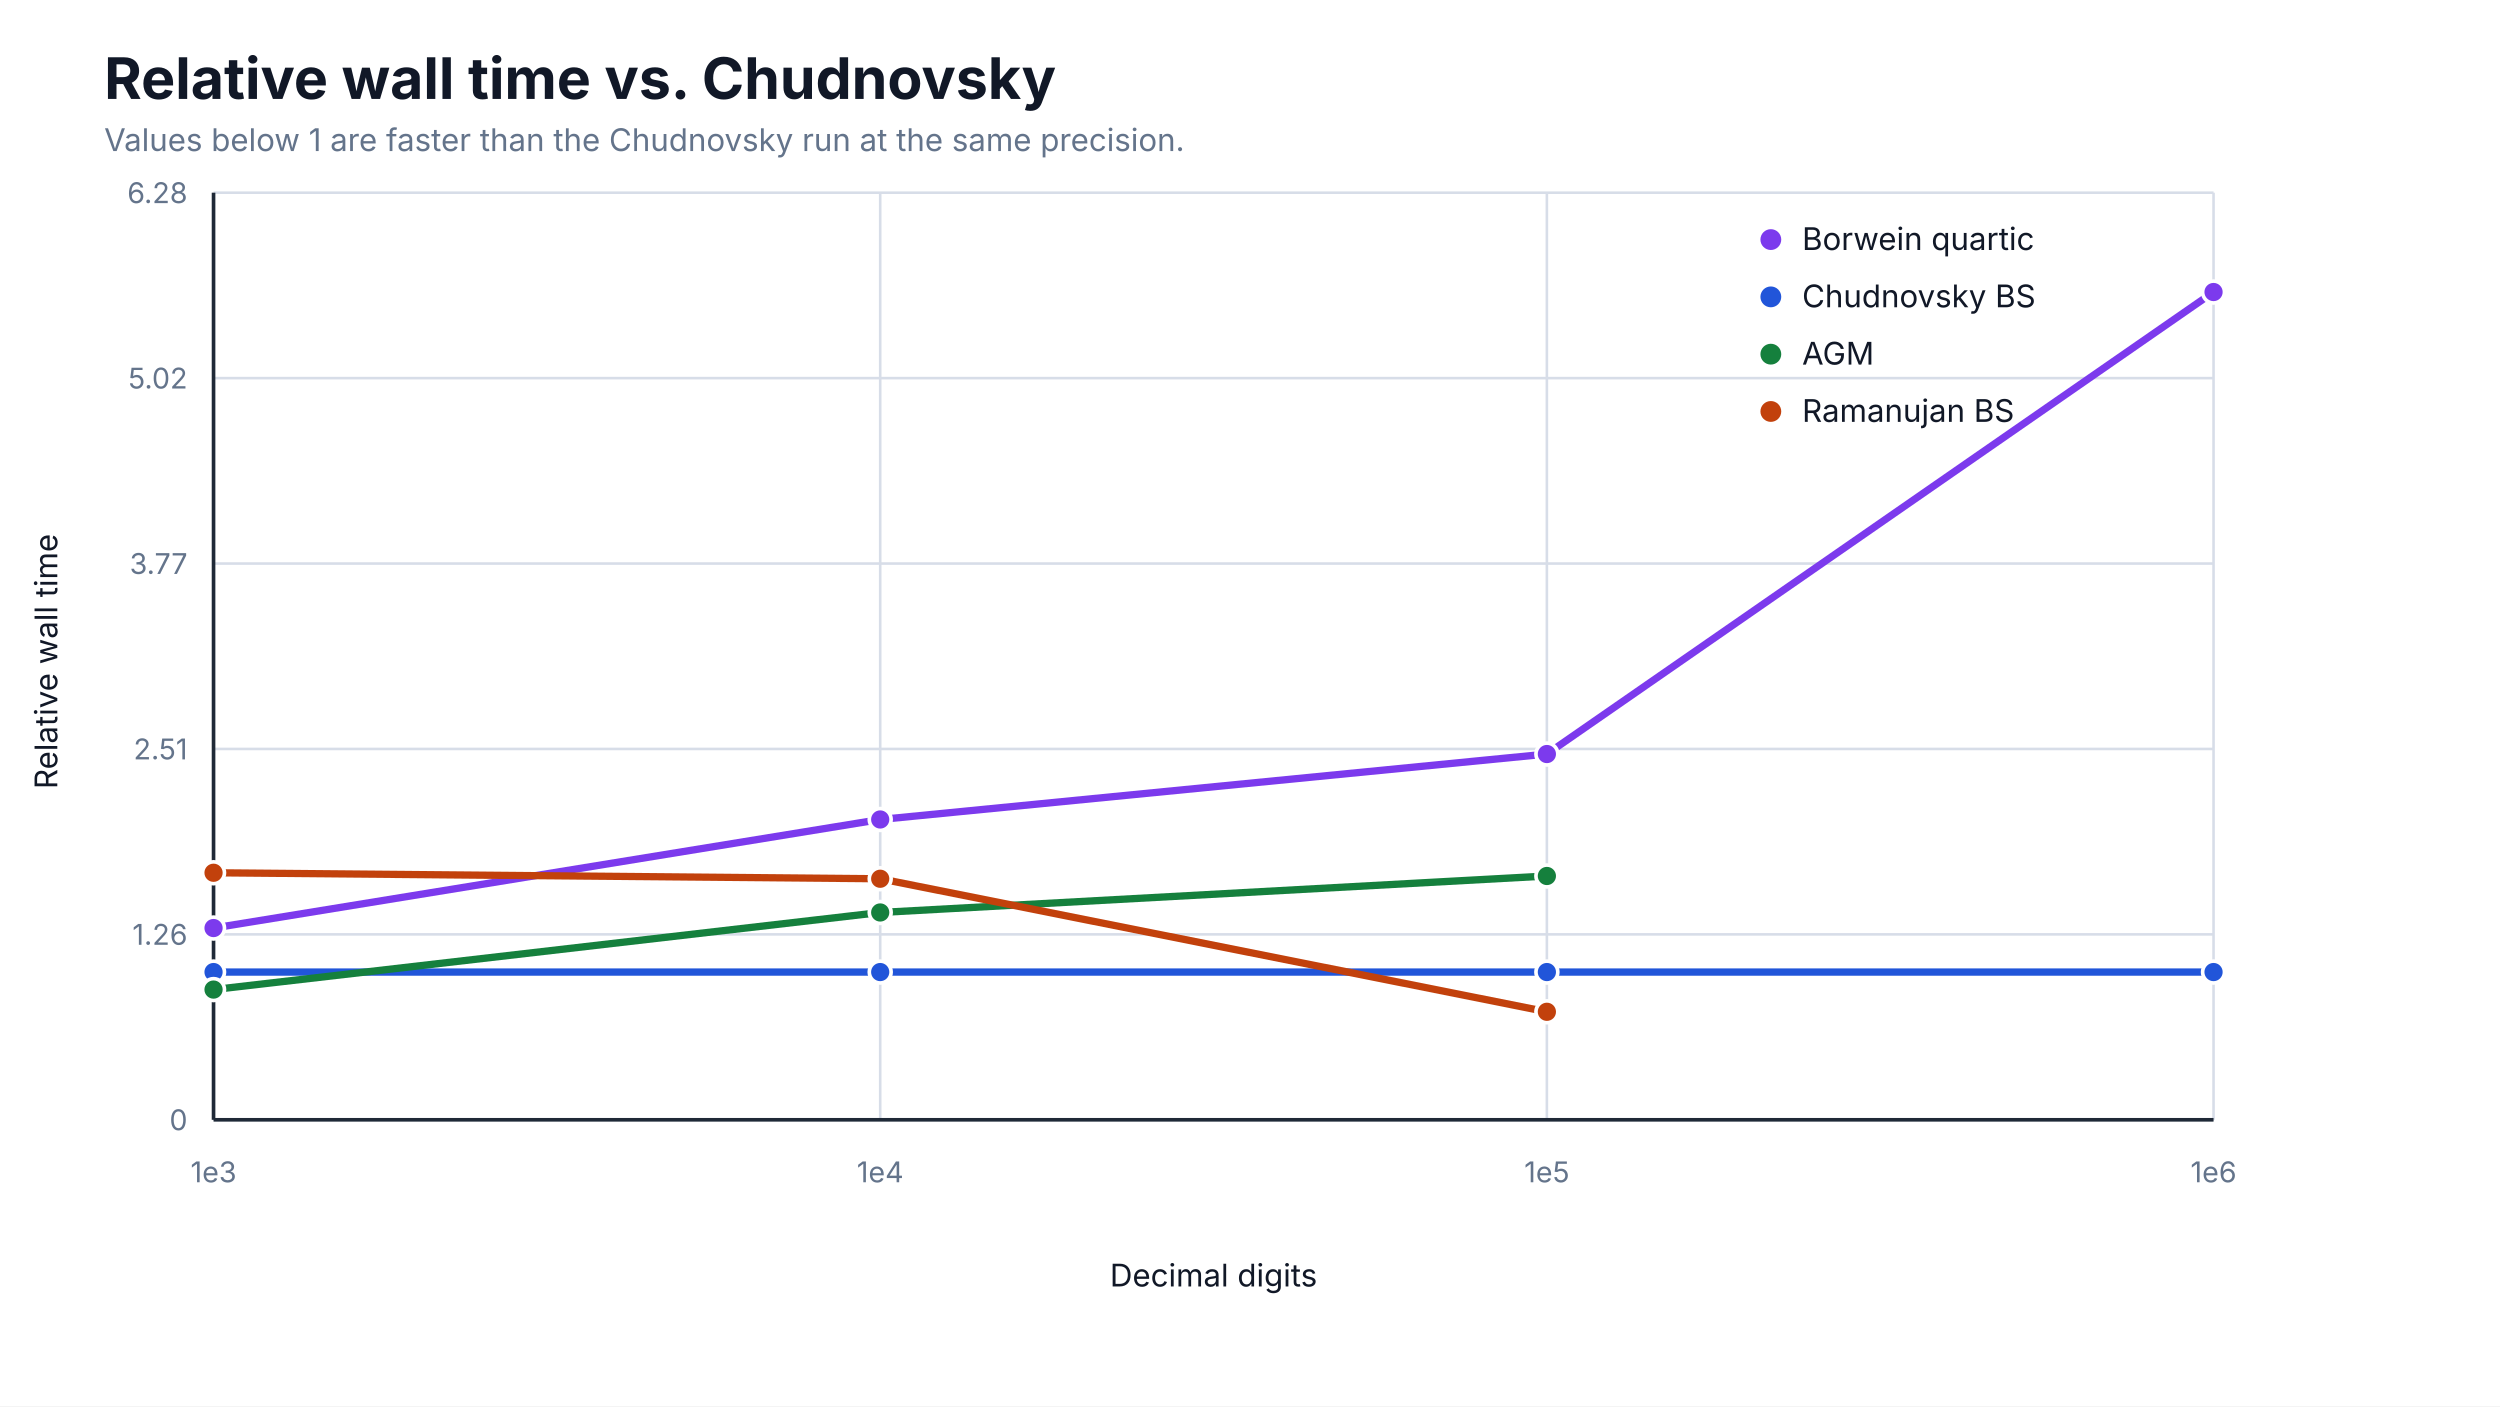
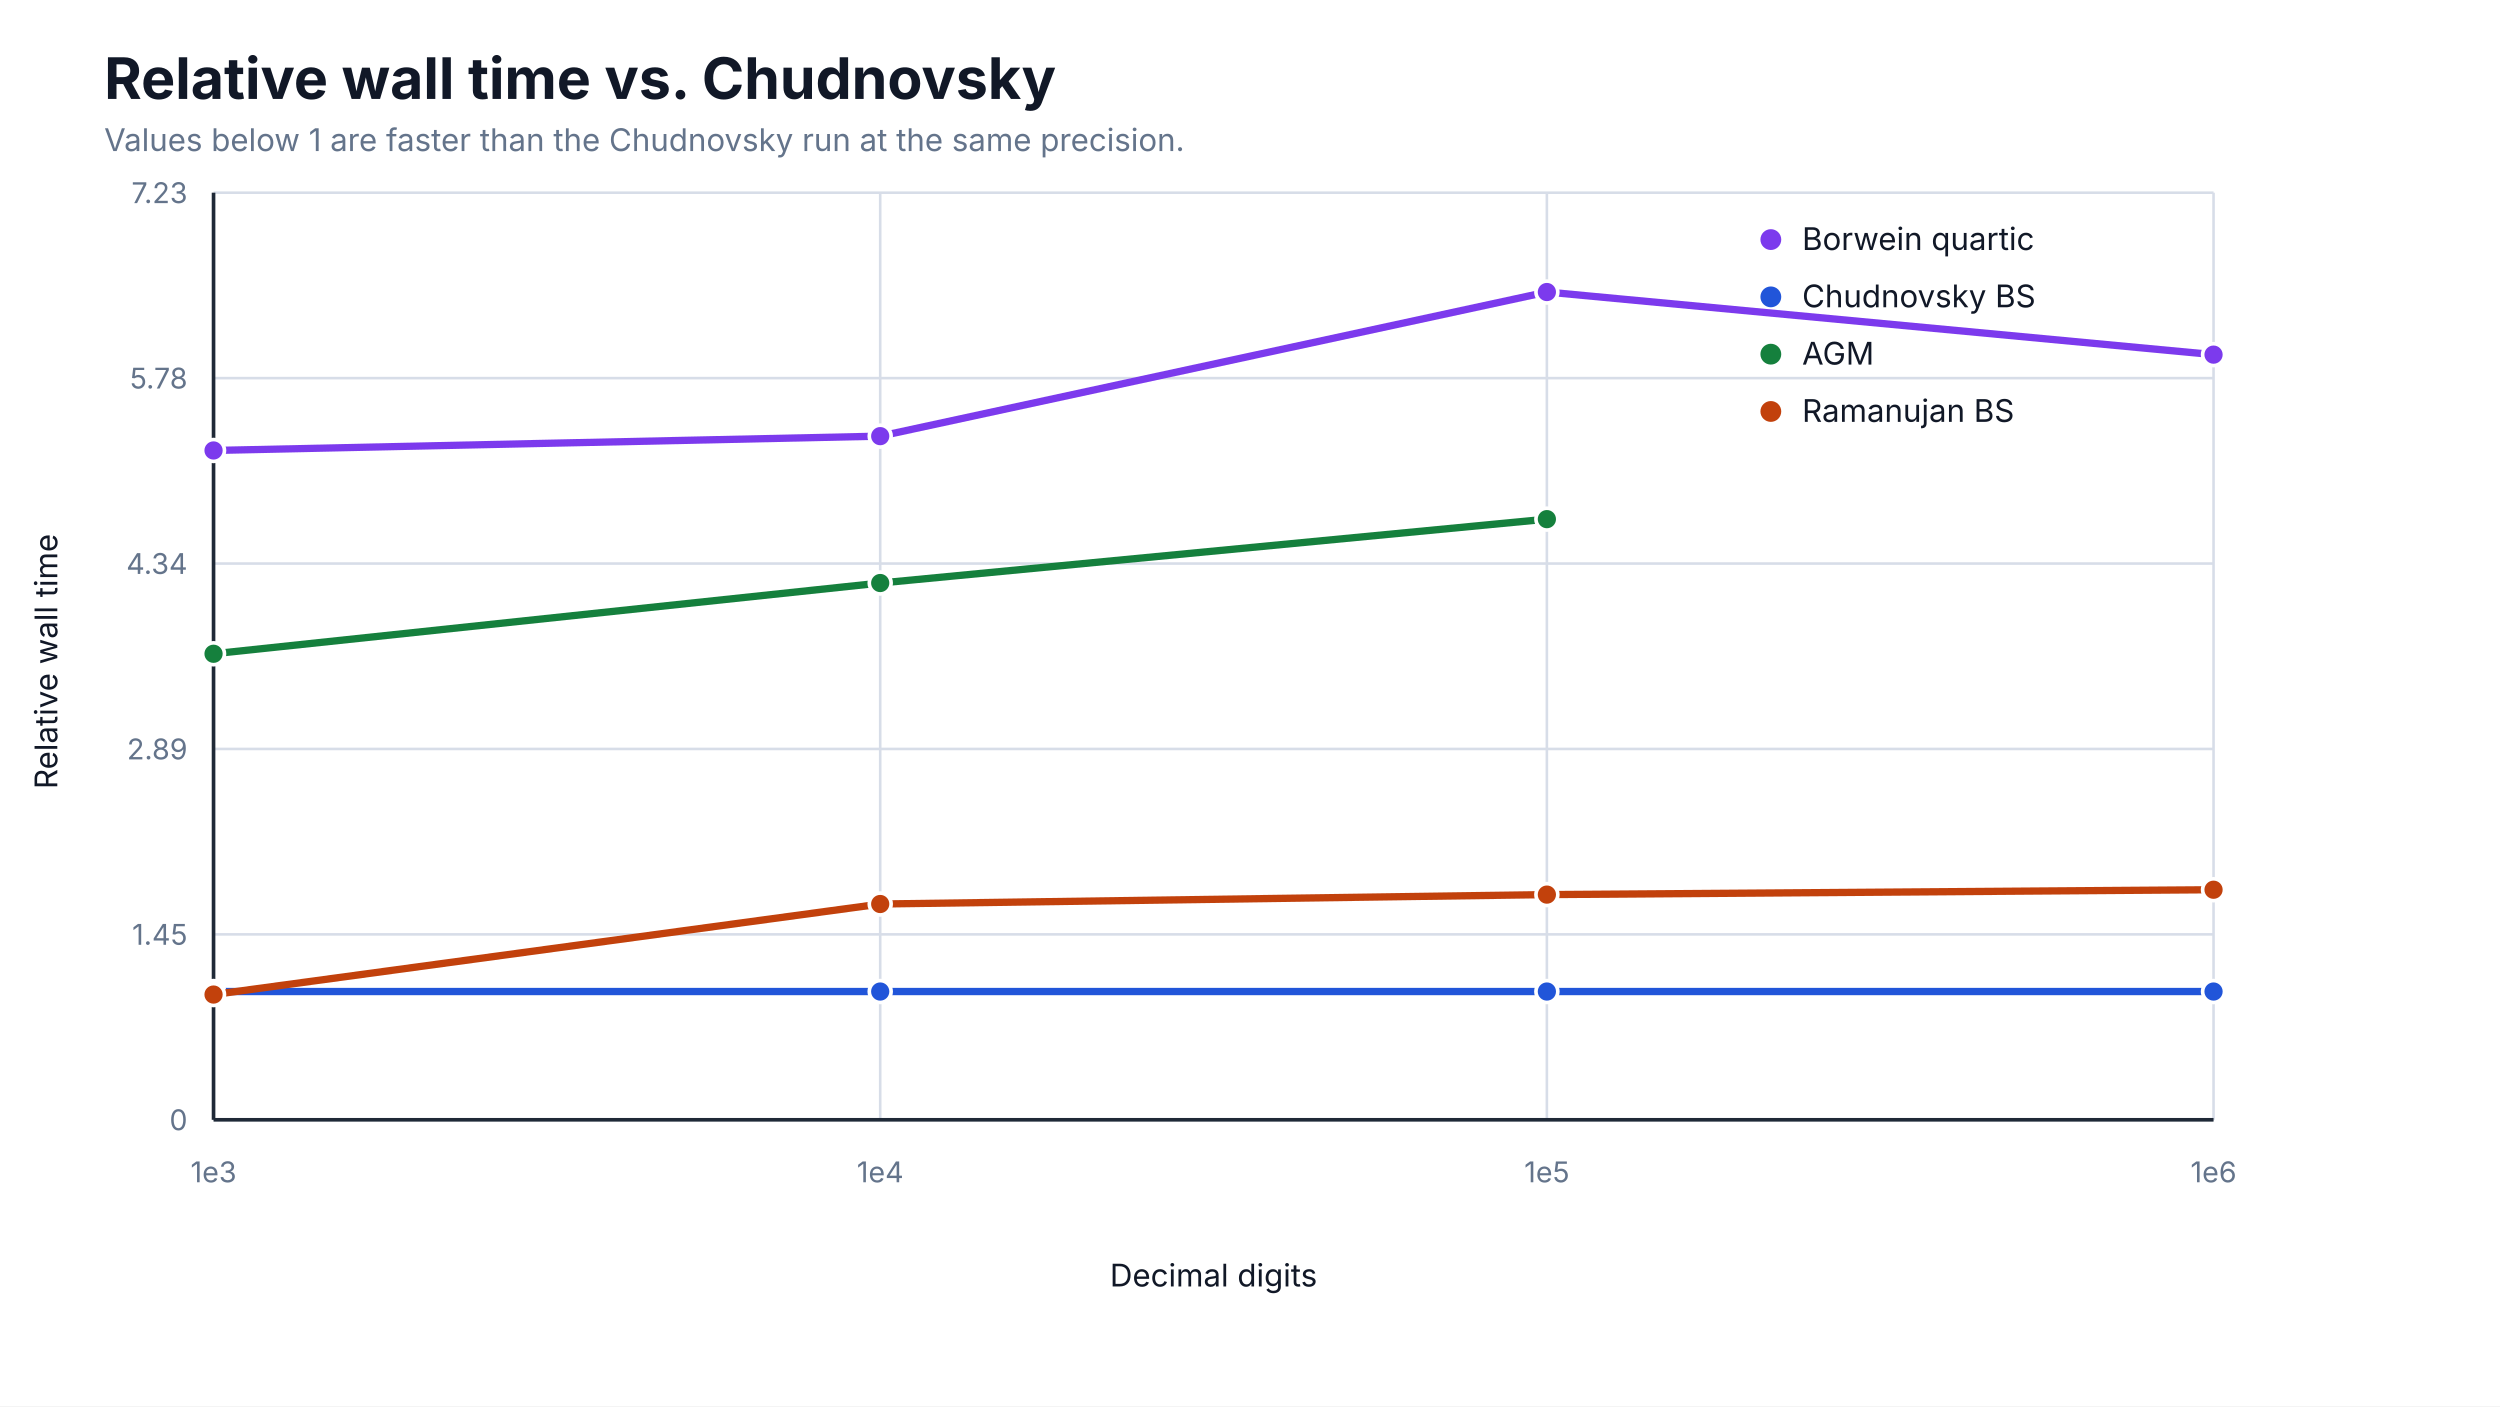
<svg xmlns="http://www.w3.org/2000/svg" viewBox="0 0 960 540" role="img" aria-labelledby="title desc">
  <style>text{font-family:-apple-system,BlinkMacSystemFont,'Segoe UI',sans-serif}.title{font-size:22px;font-weight:700;fill:#111827}.subtitle{font-size:12px;fill:#64748b}.axis{stroke:#1f2937;stroke-width:1.4}.grid{stroke:#d7dde8;stroke-width:1}.tick{font-size:11px;fill:#64748b}.label{font-size:12px;fill:#111827}.legend{font-size:12px;fill:#111827}</style>
  <rect width="960" height="540" fill="#fff" />
  <text class="title" x="40" y="38">Relative wall time vs. Chudnovsky</text>
  <text class="subtitle" x="40" y="58">Values below 1 are faster than the Chudnovsky run at the same precision.</text>
  <line class="grid" x1="82" y1="74" x2="82" y2="430" />
  <text class="tick" x="82" y="454" text-anchor="middle">1e3</text>
  <line class="grid" x1="338" y1="74" x2="338" y2="430" />
  <text class="tick" x="338" y="454" text-anchor="middle">1e4</text>
  <line class="grid" x1="594" y1="74" x2="594" y2="430" />
  <text class="tick" x="594" y="454" text-anchor="middle">1e5</text>
  <line class="grid" x1="850" y1="74" x2="850" y2="430" />
  <text class="tick" x="850" y="454" text-anchor="middle">1e6</text>
  <line class="grid" x1="82" y1="430" x2="850" y2="430" />
  <text class="tick" x="72" y="434" text-anchor="end">0</text>
  <line class="grid" x1="82" y1="358.8" x2="850" y2="358.8" />
-   <text class="tick" x="72" y="362.8" text-anchor="end">1.26</text>
+   <text class="tick" x="72" y="362.8" text-anchor="end">1.45</text>
  <line class="grid" x1="82" y1="287.6" x2="850" y2="287.6" />
-   <text class="tick" x="72" y="291.6" text-anchor="end">2.51</text>
+   <text class="tick" x="72" y="291.6" text-anchor="end">2.89</text>
  <line class="grid" x1="82" y1="216.4" x2="850" y2="216.4" />
-   <text class="tick" x="72" y="220.4" text-anchor="end">3.77</text>
+   <text class="tick" x="72" y="220.4" text-anchor="end">4.34</text>
  <line class="grid" x1="82" y1="145.2" x2="850" y2="145.2" />
-   <text class="tick" x="72" y="149.2" text-anchor="end">5.02</text>
+   <text class="tick" x="72" y="149.2" text-anchor="end">5.78</text>
  <line class="grid" x1="82" y1="74" x2="850" y2="74" />
-   <text class="tick" x="72" y="78" text-anchor="end">6.28</text>
+   <text class="tick" x="72" y="78" text-anchor="end">7.23</text>
  <line class="axis" x1="82" y1="430" x2="850" y2="430" />
  <line class="axis" x1="82" y1="74" x2="82" y2="430" />
  <text class="label" x="466" y="494" text-anchor="middle">Decimal digits</text>
  <text class="label" transform="translate(22 254) rotate(-90)" text-anchor="middle">Relative wall time</text>
-   <path d="M82 356.37 L338 314.68 L594 289.55 L850 112.14" fill="none" stroke="#7c3aed" stroke-width="2.8" stroke-linejoin="round" stroke-linecap="round" />
-   <circle cx="82" cy="356.37" r="4.2" fill="#7c3aed" stroke="#fff" stroke-width="1.4" />
-   <circle cx="338" cy="314.68" r="4.2" fill="#7c3aed" stroke="#fff" stroke-width="1.4" />
-   <circle cx="594" cy="289.55" r="4.2" fill="#7c3aed" stroke="#fff" stroke-width="1.4" />
-   <circle cx="850" cy="112.14" r="4.2" fill="#7c3aed" stroke="#fff" stroke-width="1.4" />
+   <path d="M82 172.98 L338 167.48 L594 112.14 L850 136.18" fill="none" stroke="#7c3aed" stroke-width="2.8" stroke-linejoin="round" stroke-linecap="round" />
+   <circle cx="82" cy="172.98" r="4.2" fill="#7c3aed" stroke="#fff" stroke-width="1.4" />
+   <circle cx="338" cy="167.48" r="4.2" fill="#7c3aed" stroke="#fff" stroke-width="1.4" />
+   <circle cx="594" cy="112.14" r="4.2" fill="#7c3aed" stroke="#fff" stroke-width="1.4" />
+   <circle cx="850" cy="136.18" r="4.2" fill="#7c3aed" stroke="#fff" stroke-width="1.4" />
  <circle cx="680" cy="92" r="4" fill="#7c3aed" />
  <text class="legend" x="692" y="96">Borwein quartic</text>
-   <path d="M82 373.27 L338 373.27 L594 373.27 L850 373.27" fill="none" stroke="#2155d9" stroke-width="2.8" stroke-linejoin="round" stroke-linecap="round" />
-   <circle cx="82" cy="373.27" r="4.2" fill="#2155d9" stroke="#fff" stroke-width="1.4" />
-   <circle cx="338" cy="373.27" r="4.2" fill="#2155d9" stroke="#fff" stroke-width="1.4" />
-   <circle cx="594" cy="373.27" r="4.2" fill="#2155d9" stroke="#fff" stroke-width="1.4" />
-   <circle cx="850" cy="373.27" r="4.2" fill="#2155d9" stroke="#fff" stroke-width="1.4" />
+   <path d="M82 380.75 L338 380.75 L594 380.75 L850 380.75" fill="none" stroke="#2155d9" stroke-width="2.8" stroke-linejoin="round" stroke-linecap="round" />
+   <circle cx="82" cy="380.75" r="4.2" fill="#2155d9" stroke="#fff" stroke-width="1.4" />
+   <circle cx="338" cy="380.75" r="4.2" fill="#2155d9" stroke="#fff" stroke-width="1.4" />
+   <circle cx="594" cy="380.75" r="4.2" fill="#2155d9" stroke="#fff" stroke-width="1.4" />
+   <circle cx="850" cy="380.75" r="4.2" fill="#2155d9" stroke="#fff" stroke-width="1.4" />
  <circle cx="680" cy="114" r="4" fill="#2155d9" />
  <text class="legend" x="692" y="118">Chudnovsky BS</text>
-   <path d="M82 380 L338 350.39 L594 336.38" fill="none" stroke="#15803d" stroke-width="2.8" stroke-linejoin="round" stroke-linecap="round" />
-   <circle cx="82" cy="380" r="4.2" fill="#15803d" stroke="#fff" stroke-width="1.4" />
-   <circle cx="338" cy="350.39" r="4.2" fill="#15803d" stroke="#fff" stroke-width="1.4" />
-   <circle cx="594" cy="336.38" r="4.2" fill="#15803d" stroke="#fff" stroke-width="1.4" />
+   <path d="M82 251.05 L338 223.88 L594 199.35" fill="none" stroke="#15803d" stroke-width="2.8" stroke-linejoin="round" stroke-linecap="round" />
+   <circle cx="82" cy="251.05" r="4.2" fill="#15803d" stroke="#fff" stroke-width="1.4" />
+   <circle cx="338" cy="223.88" r="4.2" fill="#15803d" stroke="#fff" stroke-width="1.4" />
+   <circle cx="594" cy="199.35" r="4.2" fill="#15803d" stroke="#fff" stroke-width="1.4" />
  <circle cx="680" cy="136" r="4" fill="#15803d" />
  <text class="legend" x="692" y="140">AGM</text>
-   <path d="M82 335.14 L338 337.44 L594 388.53" fill="none" stroke="#c2410c" stroke-width="2.8" stroke-linejoin="round" stroke-linecap="round" />
-   <circle cx="82" cy="335.14" r="4.2" fill="#c2410c" stroke="#fff" stroke-width="1.4" />
-   <circle cx="338" cy="337.44" r="4.2" fill="#c2410c" stroke="#fff" stroke-width="1.4" />
-   <circle cx="594" cy="388.53" r="4.2" fill="#c2410c" stroke="#fff" stroke-width="1.4" />
+   <path d="M82 381.91 L338 347.14 L594 343.53 L850 341.66" fill="none" stroke="#c2410c" stroke-width="2.8" stroke-linejoin="round" stroke-linecap="round" />
+   <circle cx="82" cy="381.91" r="4.2" fill="#c2410c" stroke="#fff" stroke-width="1.4" />
+   <circle cx="338" cy="347.14" r="4.2" fill="#c2410c" stroke="#fff" stroke-width="1.4" />
+   <circle cx="594" cy="343.53" r="4.2" fill="#c2410c" stroke="#fff" stroke-width="1.4" />
+   <circle cx="850" cy="341.66" r="4.2" fill="#c2410c" stroke="#fff" stroke-width="1.4" />
  <circle cx="680" cy="158" r="4" fill="#c2410c" />
  <text class="legend" x="692" y="162">Ramanujan BS</text>
</svg>
